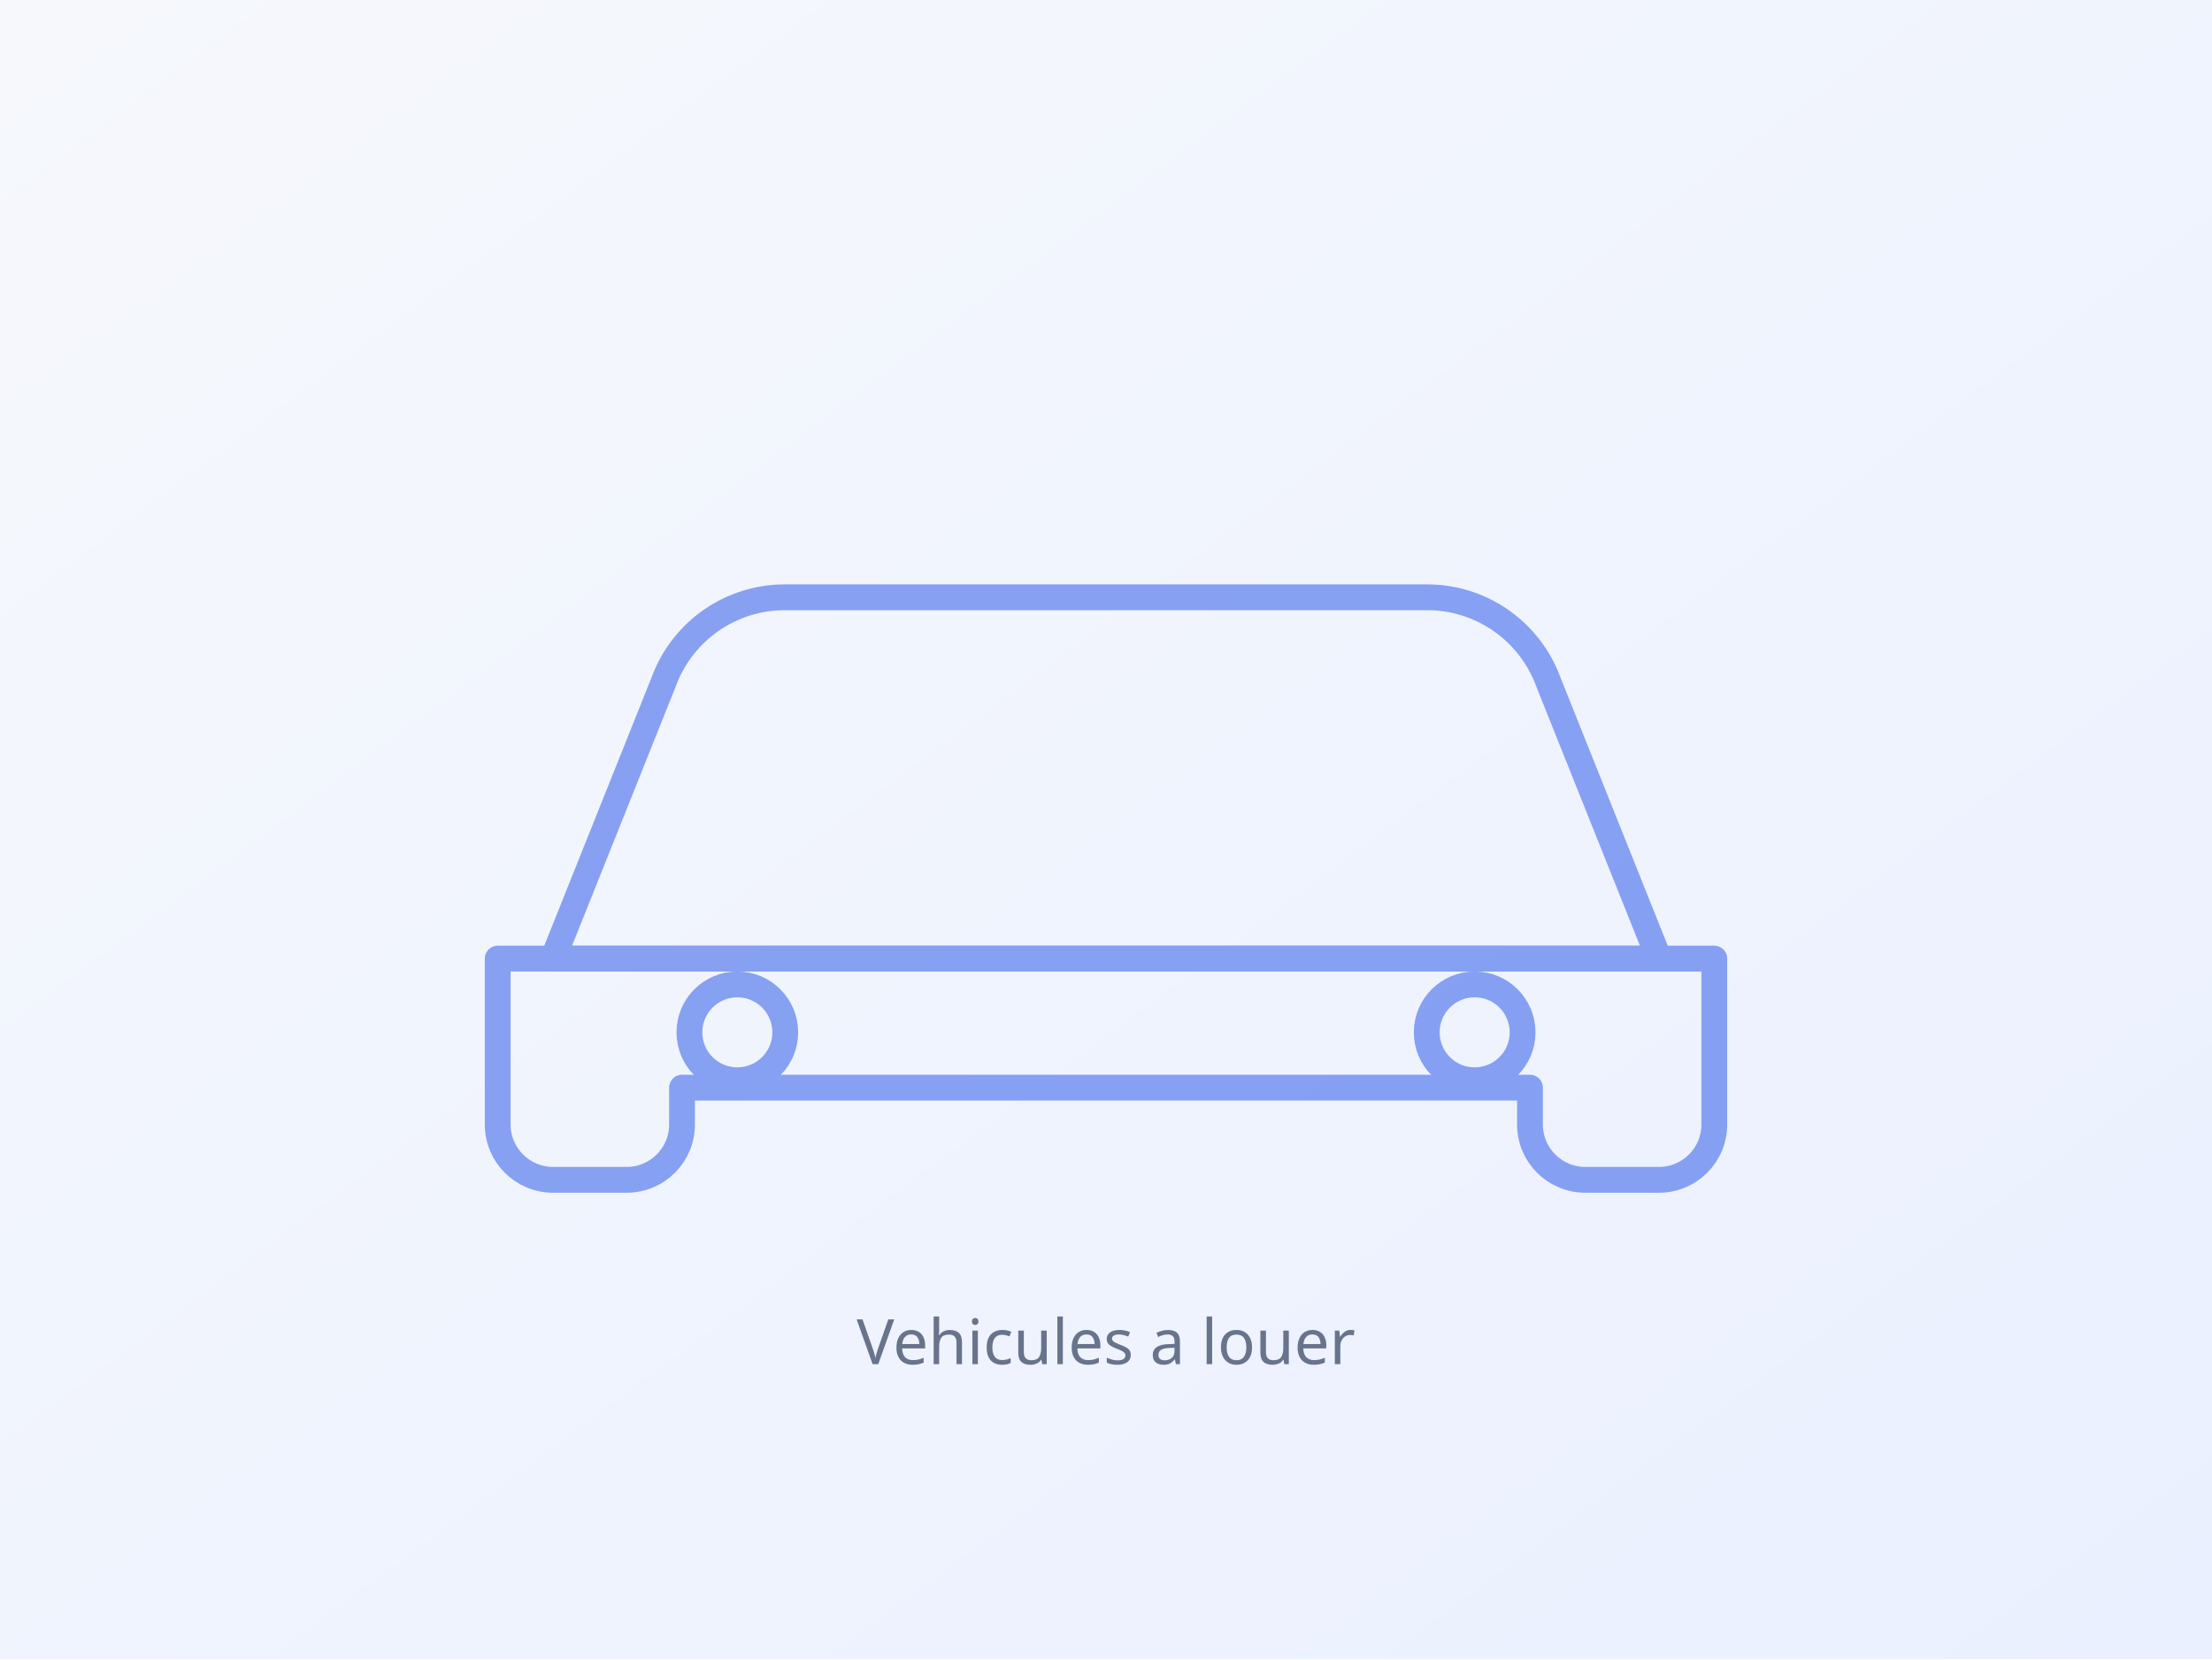
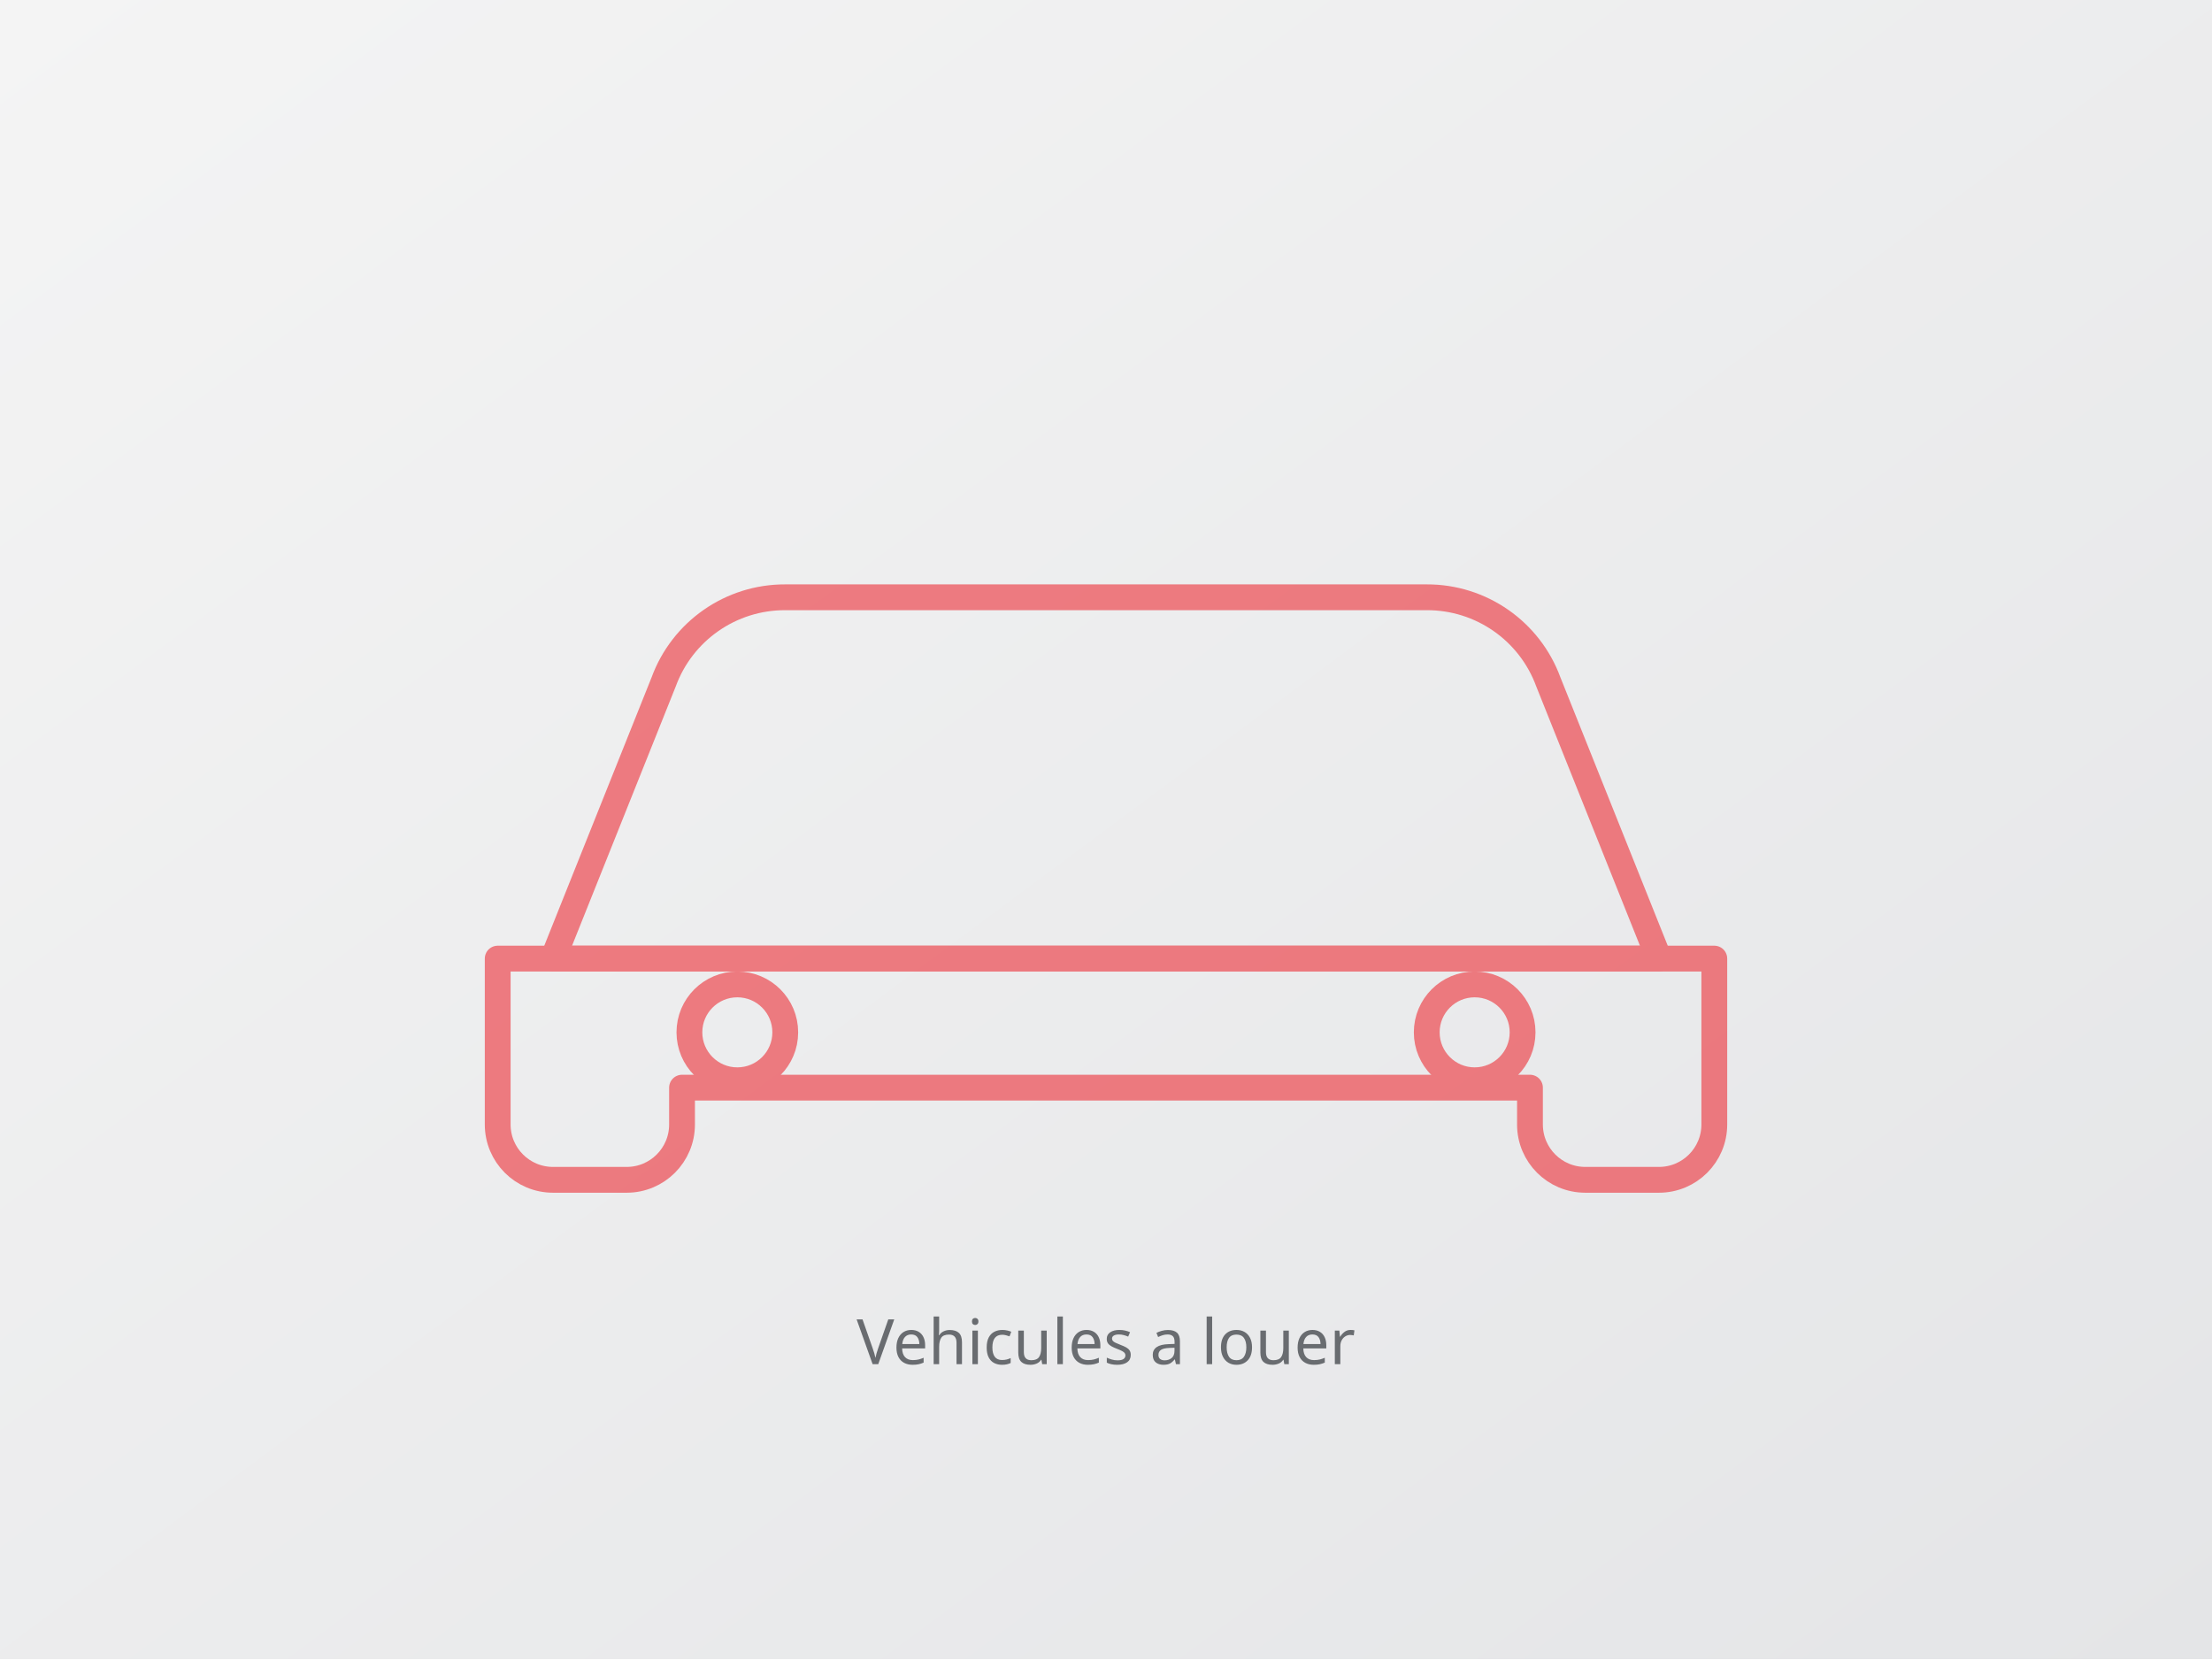
<svg xmlns="http://www.w3.org/2000/svg" viewBox="0 0 1200 900" role="img" aria-label="Vehicules a louer">
  <defs>
    <linearGradient id="g" x1="0" y1="0" x2="1" y2="1">
-       <stop offset="0%" stop-color="#F6F8FC" />
-       <stop offset="100%" stop-color="#EAF0FF" />
+       <stop offset="0%" stop-color="#F4F4F4" />
+       <stop offset="100%" stop-color="#E4E5E7" />
    </linearGradient>
  </defs>
  <rect width="1200" height="900" fill="url(#g)" />
-   <g fill="none" stroke="#2F5BEA" stroke-width="14" stroke-linecap="round" stroke-linejoin="round" opacity="0.55">
+   <g fill="none" stroke="#ED1C24" stroke-width="14" stroke-linecap="round" stroke-linejoin="round" opacity="0.55">
    <path d="M300 520h600l-60-150a70 70 0 0 0-66-46H426a70 70 0 0 0-66 46z" />
    <path d="M270 520h660v90a30 30 0 0 1-30 30h-40a30 30 0 0 1-30-30v-20H370v20a30 30 0 0 1-30 30h-40a30 30 0 0 1-30-30z" />
    <circle cx="400" cy="560" r="26" />
    <circle cx="800" cy="560" r="26" />
  </g>
-   <text x="600" y="740" text-anchor="middle" font-family="system-ui, sans-serif" font-size="34" fill="#68748C">Vehicules a louer</text>
+   <text x="600" y="740" text-anchor="middle" font-family="system-ui, sans-serif" font-size="34" fill="#696C70">Vehicules a louer</text>
</svg>
